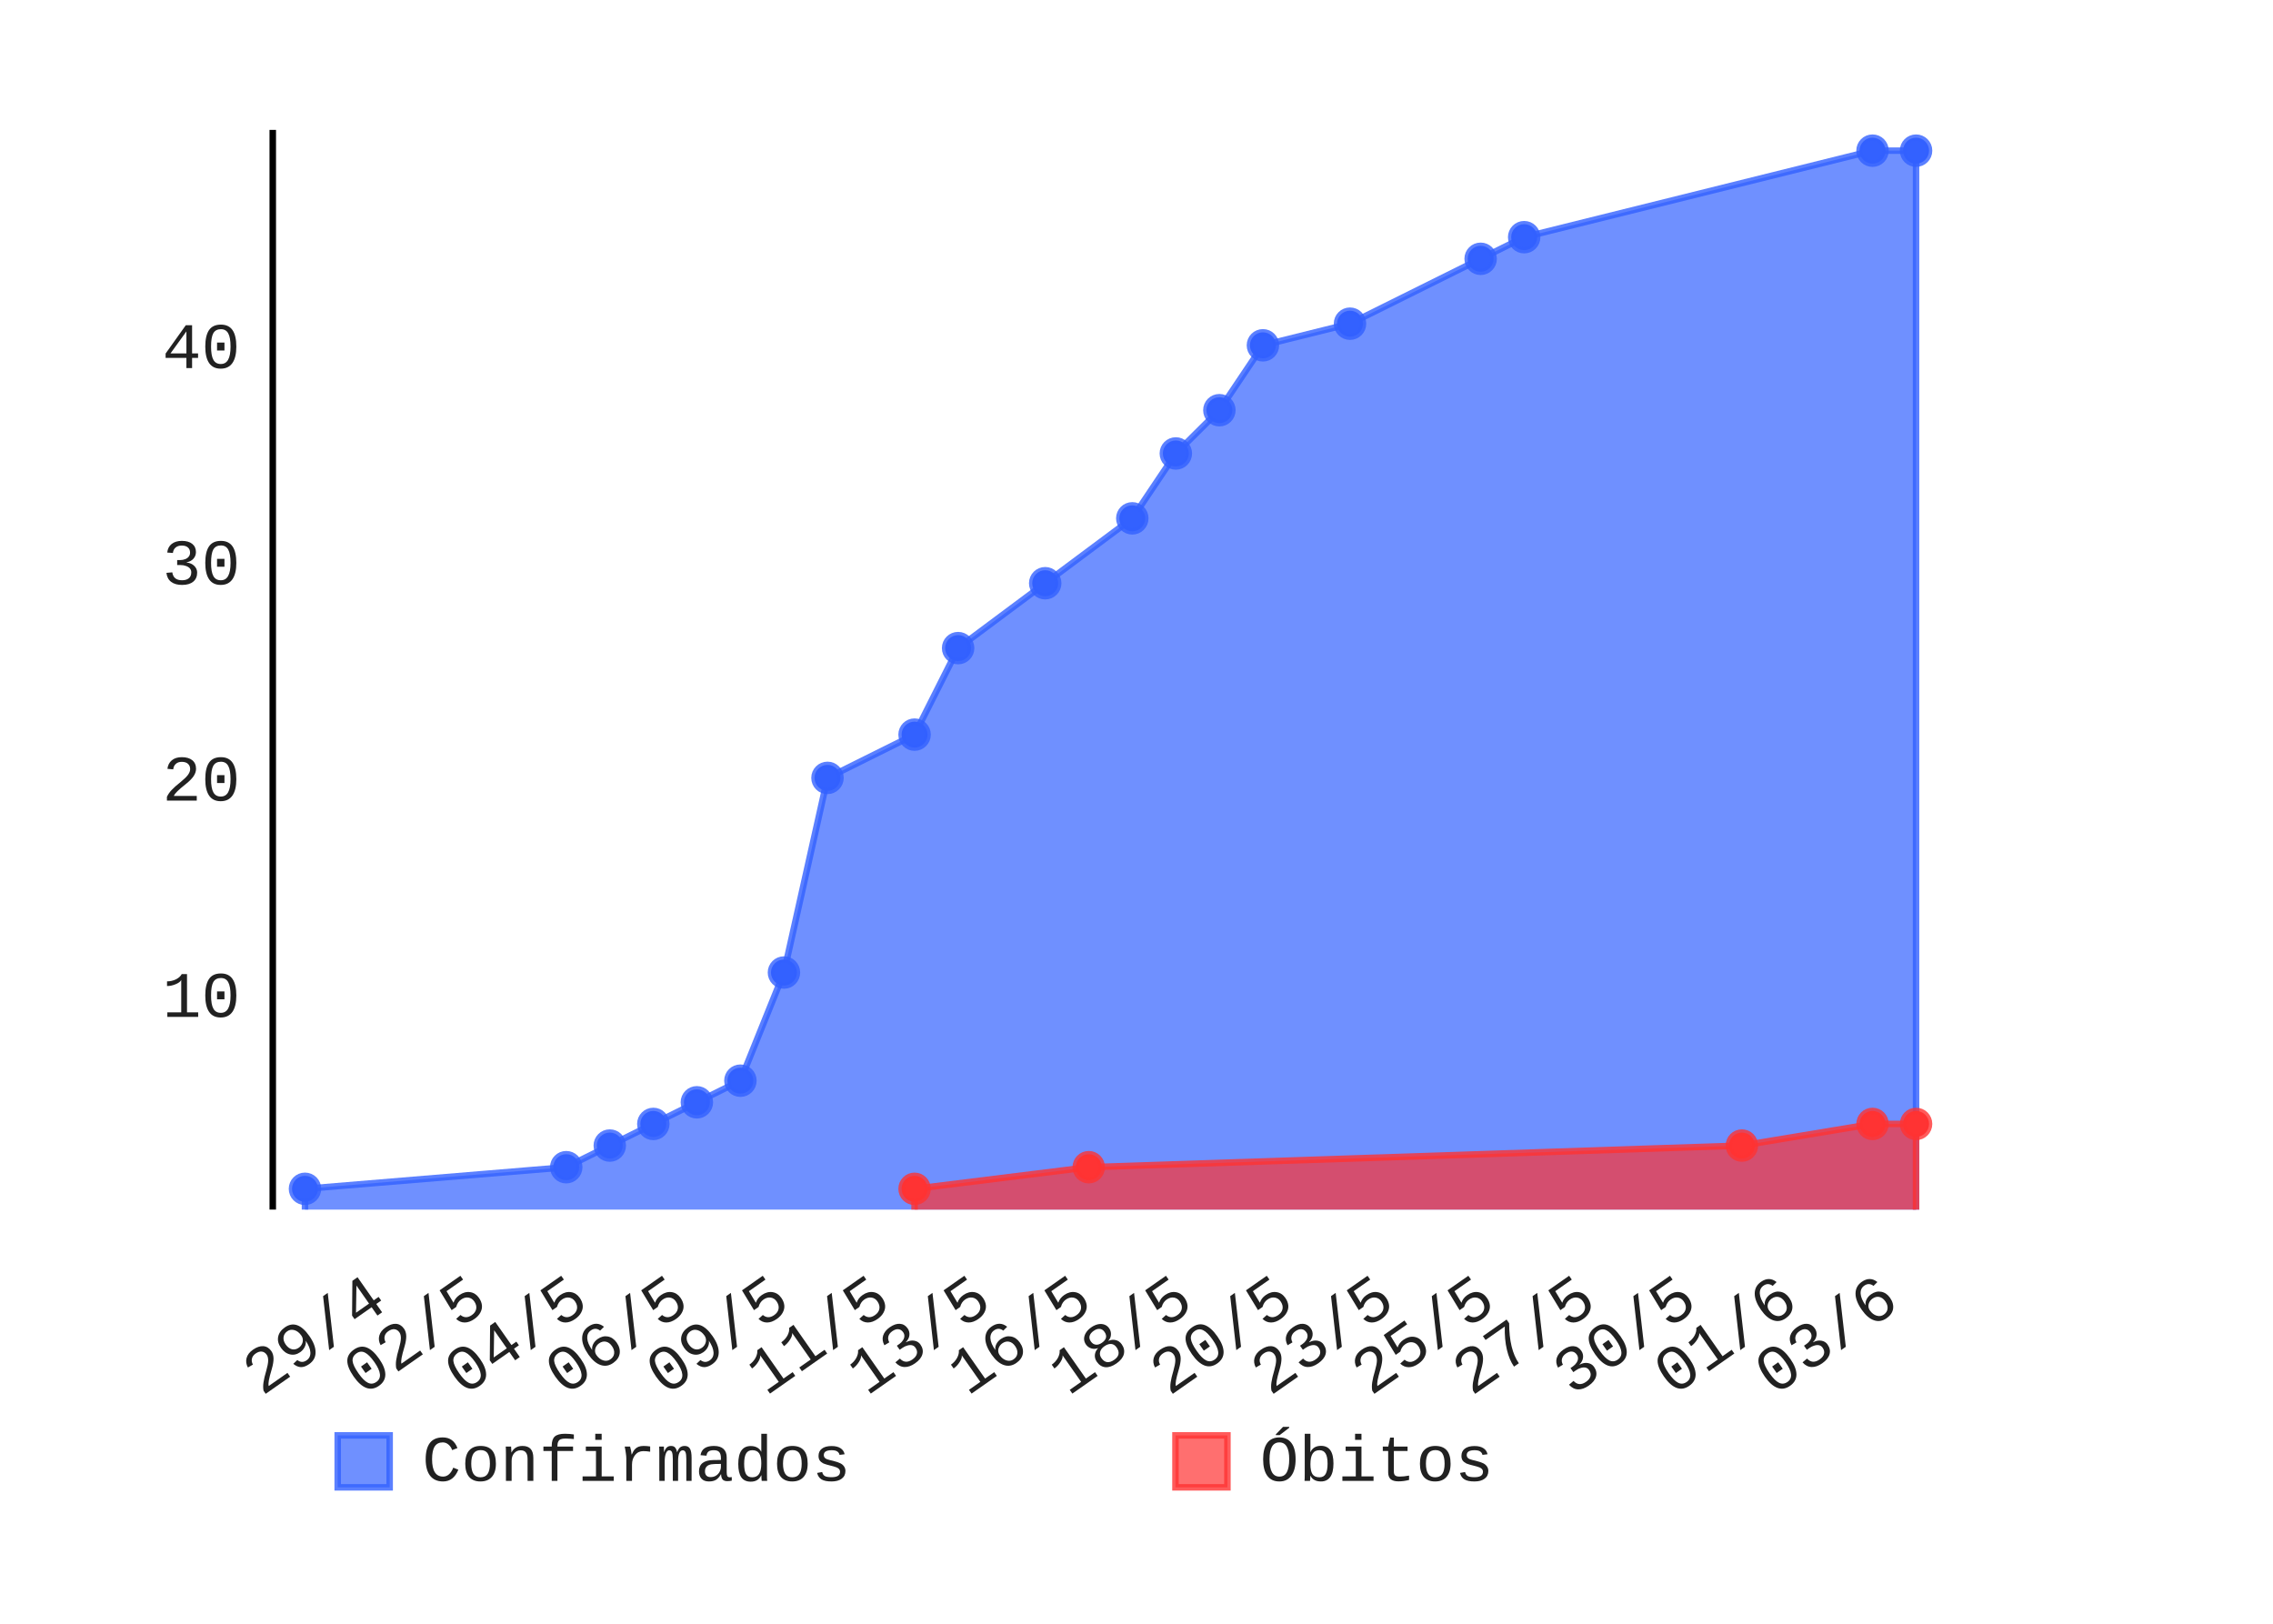
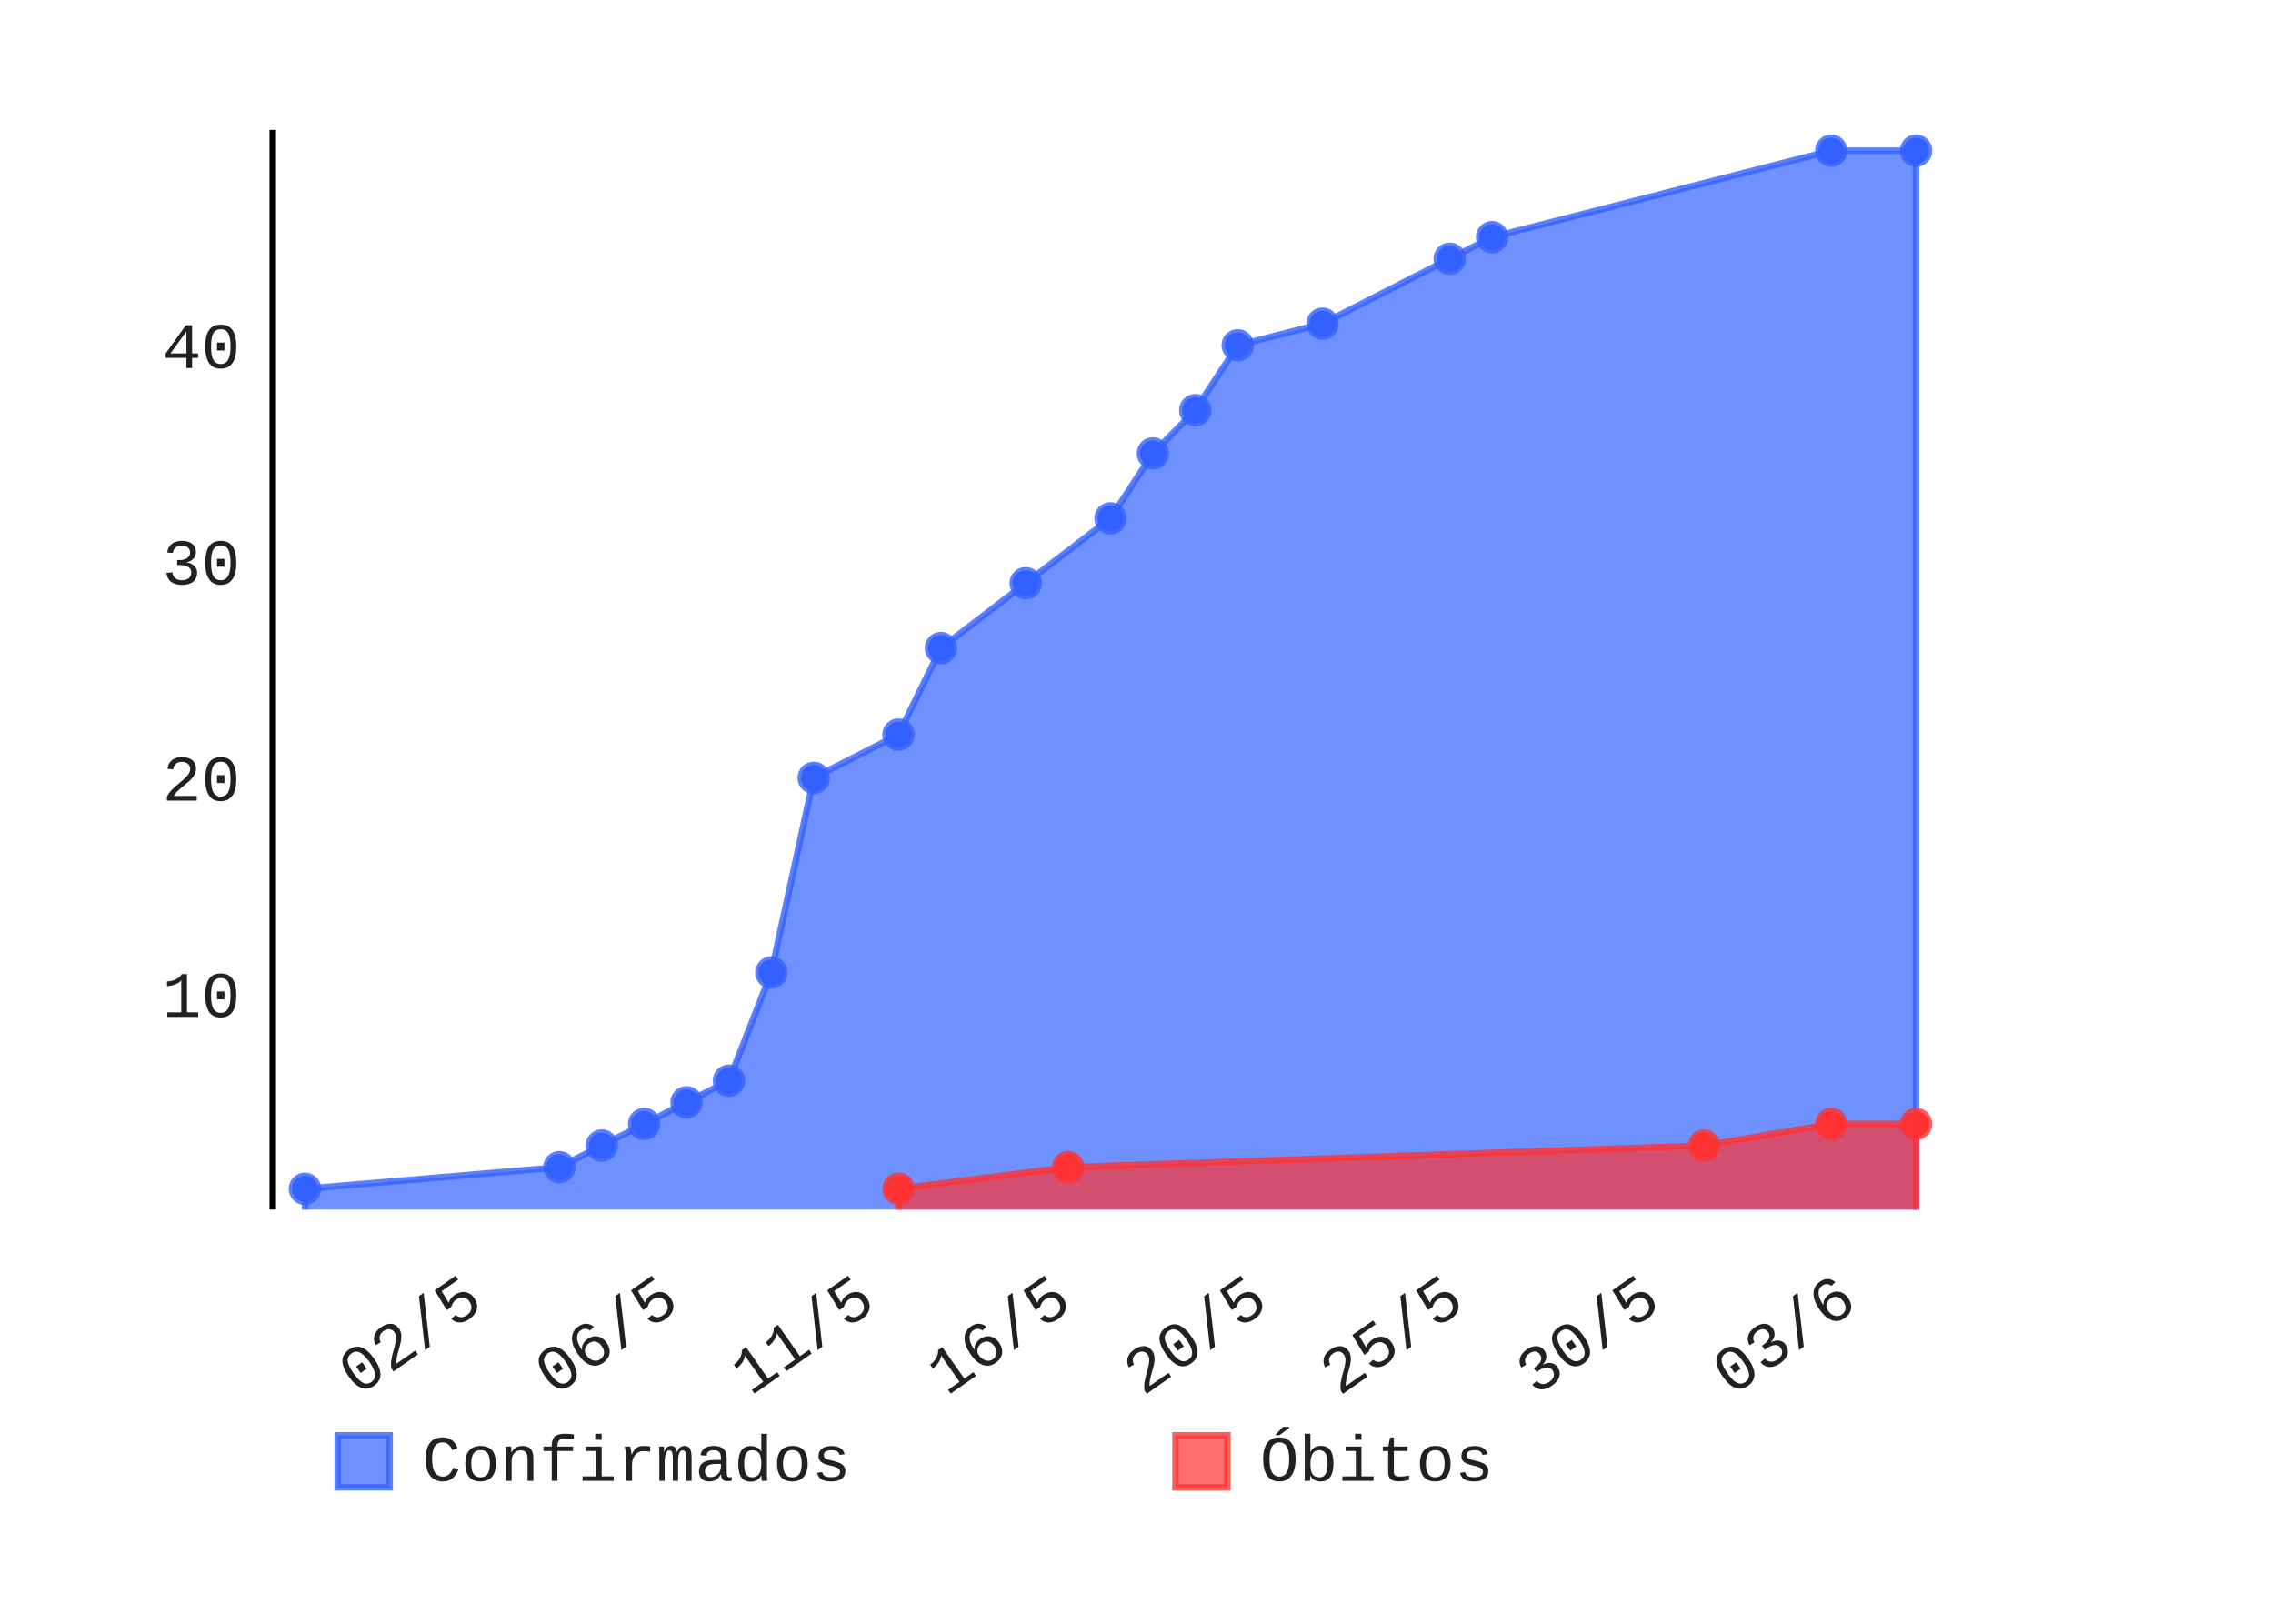
- <svg xmlns="http://www.w3.org/2000/svg" class="pygal-chart" height="250" id="chart-b08a8473-10eb-4969-ad72-511e23fa28b5" viewBox="0 0 350 250" width="350">
+ <svg xmlns="http://www.w3.org/2000/svg" class="pygal-chart" height="250" id="chart-6fad0b51-b6d2-42ed-b8a1-5d60fced1348" viewBox="0 0 350 250" width="350">
  <defs>
-     <style type="text/css">#chart-b08a8473-10eb-4969-ad72-511e23fa28b5{-webkit-user-select:none;-webkit-font-smoothing:antialiased;font-family:Consolas,"Liberation Mono",Menlo,Courier,monospace}#chart-b08a8473-10eb-4969-ad72-511e23fa28b5 .title{font-family:Consolas,"Liberation Mono",Menlo,Courier,monospace;font-size:8px}#chart-b08a8473-10eb-4969-ad72-511e23fa28b5 .legends .legend text{font-family:Consolas,"Liberation Mono",Menlo,Courier,monospace;font-size:10px}#chart-b08a8473-10eb-4969-ad72-511e23fa28b5 .axis text{font-family:Consolas,"Liberation Mono",Menlo,Courier,monospace;font-size:10px}#chart-b08a8473-10eb-4969-ad72-511e23fa28b5 .axis text.major{font-family:Consolas,"Liberation Mono",Menlo,Courier,monospace;font-size:10px}#chart-b08a8473-10eb-4969-ad72-511e23fa28b5 .text-overlay text.value{font-family:Consolas,"Liberation Mono",Menlo,Courier,monospace;font-size:16px}#chart-b08a8473-10eb-4969-ad72-511e23fa28b5 .text-overlay text.label{font-family:Consolas,"Liberation Mono",Menlo,Courier,monospace;font-size:10px}#chart-b08a8473-10eb-4969-ad72-511e23fa28b5 .tooltip{font-family:Consolas,"Liberation Mono",Menlo,Courier,monospace;font-size:12px}#chart-b08a8473-10eb-4969-ad72-511e23fa28b5 text.no_data{font-family:Consolas,"Liberation Mono",Menlo,Courier,monospace;font-size:64px}
- #chart-b08a8473-10eb-4969-ad72-511e23fa28b5{background-color:transparent}#chart-b08a8473-10eb-4969-ad72-511e23fa28b5 path,#chart-b08a8473-10eb-4969-ad72-511e23fa28b5 line,#chart-b08a8473-10eb-4969-ad72-511e23fa28b5 rect,#chart-b08a8473-10eb-4969-ad72-511e23fa28b5 circle{-webkit-transition:150ms;-moz-transition:150ms;transition:150ms}#chart-b08a8473-10eb-4969-ad72-511e23fa28b5 .graph &gt; .background{fill:transparent}#chart-b08a8473-10eb-4969-ad72-511e23fa28b5 .plot &gt; .background{fill:rgba(255,255,255,1)}#chart-b08a8473-10eb-4969-ad72-511e23fa28b5 .graph{fill:rgba(0,0,0,.87)}#chart-b08a8473-10eb-4969-ad72-511e23fa28b5 text.no_data{fill:rgba(0,0,0,1)}#chart-b08a8473-10eb-4969-ad72-511e23fa28b5 .title{fill:rgba(0,0,0,1)}#chart-b08a8473-10eb-4969-ad72-511e23fa28b5 .legends .legend text{fill:rgba(0,0,0,.87)}#chart-b08a8473-10eb-4969-ad72-511e23fa28b5 .legends .legend:hover text{fill:rgba(0,0,0,1)}#chart-b08a8473-10eb-4969-ad72-511e23fa28b5 .axis .line{stroke:rgba(0,0,0,1)}#chart-b08a8473-10eb-4969-ad72-511e23fa28b5 .axis .guide.line{stroke:rgba(0,0,0,.54)}#chart-b08a8473-10eb-4969-ad72-511e23fa28b5 .axis .major.line{stroke:rgba(0,0,0,.87)}#chart-b08a8473-10eb-4969-ad72-511e23fa28b5 .axis text.major{fill:rgba(0,0,0,1)}#chart-b08a8473-10eb-4969-ad72-511e23fa28b5 .axis.y .guides:hover .guide.line,#chart-b08a8473-10eb-4969-ad72-511e23fa28b5 .line-graph .axis.x .guides:hover .guide.line,#chart-b08a8473-10eb-4969-ad72-511e23fa28b5 .stackedline-graph .axis.x .guides:hover .guide.line,#chart-b08a8473-10eb-4969-ad72-511e23fa28b5 .xy-graph .axis.x .guides:hover .guide.line{stroke:rgba(0,0,0,1)}#chart-b08a8473-10eb-4969-ad72-511e23fa28b5 .axis .guides:hover text{fill:rgba(0,0,0,1)}#chart-b08a8473-10eb-4969-ad72-511e23fa28b5 .reactive{fill-opacity:.7;stroke-opacity:.8}#chart-b08a8473-10eb-4969-ad72-511e23fa28b5 .ci{stroke:rgba(0,0,0,.87)}#chart-b08a8473-10eb-4969-ad72-511e23fa28b5 .reactive.active,#chart-b08a8473-10eb-4969-ad72-511e23fa28b5 .active .reactive{fill-opacity:.8;stroke-opacity:.9;stroke-width:4}#chart-b08a8473-10eb-4969-ad72-511e23fa28b5 .ci .reactive.active{stroke-width:1.5}#chart-b08a8473-10eb-4969-ad72-511e23fa28b5 .series text{fill:rgba(0,0,0,1)}#chart-b08a8473-10eb-4969-ad72-511e23fa28b5 .tooltip rect{fill:rgba(255,255,255,1);stroke:rgba(0,0,0,1);-webkit-transition:opacity 150ms;-moz-transition:opacity 150ms;transition:opacity 150ms}#chart-b08a8473-10eb-4969-ad72-511e23fa28b5 .tooltip .label{fill:rgba(0,0,0,.87)}#chart-b08a8473-10eb-4969-ad72-511e23fa28b5 .tooltip .label{fill:rgba(0,0,0,.87)}#chart-b08a8473-10eb-4969-ad72-511e23fa28b5 .tooltip .legend{font-size:.8em;fill:rgba(0,0,0,.54)}#chart-b08a8473-10eb-4969-ad72-511e23fa28b5 .tooltip .x_label{font-size:.6em;fill:rgba(0,0,0,1)}#chart-b08a8473-10eb-4969-ad72-511e23fa28b5 .tooltip .xlink{font-size:.5em;text-decoration:underline}#chart-b08a8473-10eb-4969-ad72-511e23fa28b5 .tooltip .value{font-size:1.5em}#chart-b08a8473-10eb-4969-ad72-511e23fa28b5 .bound{font-size:.5em}#chart-b08a8473-10eb-4969-ad72-511e23fa28b5 .max-value{font-size:.75em;fill:rgba(0,0,0,.54)}#chart-b08a8473-10eb-4969-ad72-511e23fa28b5 .map-element{fill:rgba(255,255,255,1);stroke:rgba(0,0,0,.54) !important}#chart-b08a8473-10eb-4969-ad72-511e23fa28b5 .map-element .reactive{fill-opacity:inherit;stroke-opacity:inherit}#chart-b08a8473-10eb-4969-ad72-511e23fa28b5 .color-0,#chart-b08a8473-10eb-4969-ad72-511e23fa28b5 .color-0 a:visited{stroke:#3361FF;fill:#3361FF}#chart-b08a8473-10eb-4969-ad72-511e23fa28b5 .color-1,#chart-b08a8473-10eb-4969-ad72-511e23fa28b5 .color-1 a:visited{stroke:#FF3333;fill:#FF3333}#chart-b08a8473-10eb-4969-ad72-511e23fa28b5 .text-overlay .color-0 text{fill:black}#chart-b08a8473-10eb-4969-ad72-511e23fa28b5 .text-overlay .color-1 text{fill:black}
- #chart-b08a8473-10eb-4969-ad72-511e23fa28b5 text.no_data{text-anchor:middle}#chart-b08a8473-10eb-4969-ad72-511e23fa28b5 .guide.line{fill:none}#chart-b08a8473-10eb-4969-ad72-511e23fa28b5 .centered{text-anchor:middle}#chart-b08a8473-10eb-4969-ad72-511e23fa28b5 .title{text-anchor:middle}#chart-b08a8473-10eb-4969-ad72-511e23fa28b5 .legends .legend text{fill-opacity:1}#chart-b08a8473-10eb-4969-ad72-511e23fa28b5 .axis.x text{text-anchor:middle}#chart-b08a8473-10eb-4969-ad72-511e23fa28b5 .axis.x:not(.web) text[transform]{text-anchor:start}#chart-b08a8473-10eb-4969-ad72-511e23fa28b5 .axis.x:not(.web) text[transform].backwards{text-anchor:end}#chart-b08a8473-10eb-4969-ad72-511e23fa28b5 .axis.y text{text-anchor:end}#chart-b08a8473-10eb-4969-ad72-511e23fa28b5 .axis.y text[transform].backwards{text-anchor:start}#chart-b08a8473-10eb-4969-ad72-511e23fa28b5 .axis.y2 text{text-anchor:start}#chart-b08a8473-10eb-4969-ad72-511e23fa28b5 .axis.y2 text[transform].backwards{text-anchor:end}#chart-b08a8473-10eb-4969-ad72-511e23fa28b5 .axis .guide.line{stroke-dasharray:4,4}#chart-b08a8473-10eb-4969-ad72-511e23fa28b5 .axis .major.guide.line{stroke-dasharray:6,6}#chart-b08a8473-10eb-4969-ad72-511e23fa28b5 .horizontal .axis.y .guide.line,#chart-b08a8473-10eb-4969-ad72-511e23fa28b5 .horizontal .axis.y2 .guide.line,#chart-b08a8473-10eb-4969-ad72-511e23fa28b5 .vertical .axis.x .guide.line{opacity:0}#chart-b08a8473-10eb-4969-ad72-511e23fa28b5 .horizontal .axis.always_show .guide.line,#chart-b08a8473-10eb-4969-ad72-511e23fa28b5 .vertical .axis.always_show .guide.line{opacity:1 !important}#chart-b08a8473-10eb-4969-ad72-511e23fa28b5 .axis.y .guides:hover .guide.line,#chart-b08a8473-10eb-4969-ad72-511e23fa28b5 .axis.y2 .guides:hover .guide.line,#chart-b08a8473-10eb-4969-ad72-511e23fa28b5 .axis.x .guides:hover .guide.line{opacity:1}#chart-b08a8473-10eb-4969-ad72-511e23fa28b5 .axis .guides:hover text{opacity:1}#chart-b08a8473-10eb-4969-ad72-511e23fa28b5 .nofill{fill:none}#chart-b08a8473-10eb-4969-ad72-511e23fa28b5 .subtle-fill{fill-opacity:.2}#chart-b08a8473-10eb-4969-ad72-511e23fa28b5 .dot{stroke-width:1px;fill-opacity:1}#chart-b08a8473-10eb-4969-ad72-511e23fa28b5 .dot.active{stroke-width:5px}#chart-b08a8473-10eb-4969-ad72-511e23fa28b5 .dot.negative{fill:transparent}#chart-b08a8473-10eb-4969-ad72-511e23fa28b5 text,#chart-b08a8473-10eb-4969-ad72-511e23fa28b5 tspan{stroke:none !important}#chart-b08a8473-10eb-4969-ad72-511e23fa28b5 .series text.active{opacity:1}#chart-b08a8473-10eb-4969-ad72-511e23fa28b5 .tooltip rect{fill-opacity:.95;stroke-width:.5}#chart-b08a8473-10eb-4969-ad72-511e23fa28b5 .tooltip text{fill-opacity:1}#chart-b08a8473-10eb-4969-ad72-511e23fa28b5 .showable{visibility:hidden}#chart-b08a8473-10eb-4969-ad72-511e23fa28b5 .showable.shown{visibility:visible}#chart-b08a8473-10eb-4969-ad72-511e23fa28b5 .gauge-background{fill:rgba(229,229,229,1);stroke:none}#chart-b08a8473-10eb-4969-ad72-511e23fa28b5 .bg-lines{stroke:transparent;stroke-width:2px}</style>
+     <style type="text/css">#chart-6fad0b51-b6d2-42ed-b8a1-5d60fced1348{-webkit-user-select:none;-webkit-font-smoothing:antialiased;font-family:Consolas,"Liberation Mono",Menlo,Courier,monospace}#chart-6fad0b51-b6d2-42ed-b8a1-5d60fced1348 .title{font-family:Consolas,"Liberation Mono",Menlo,Courier,monospace;font-size:8px}#chart-6fad0b51-b6d2-42ed-b8a1-5d60fced1348 .legends .legend text{font-family:Consolas,"Liberation Mono",Menlo,Courier,monospace;font-size:10px}#chart-6fad0b51-b6d2-42ed-b8a1-5d60fced1348 .axis text{font-family:Consolas,"Liberation Mono",Menlo,Courier,monospace;font-size:10px}#chart-6fad0b51-b6d2-42ed-b8a1-5d60fced1348 .axis text.major{font-family:Consolas,"Liberation Mono",Menlo,Courier,monospace;font-size:10px}#chart-6fad0b51-b6d2-42ed-b8a1-5d60fced1348 .text-overlay text.value{font-family:Consolas,"Liberation Mono",Menlo,Courier,monospace;font-size:16px}#chart-6fad0b51-b6d2-42ed-b8a1-5d60fced1348 .text-overlay text.label{font-family:Consolas,"Liberation Mono",Menlo,Courier,monospace;font-size:10px}#chart-6fad0b51-b6d2-42ed-b8a1-5d60fced1348 .tooltip{font-family:Consolas,"Liberation Mono",Menlo,Courier,monospace;font-size:12px}#chart-6fad0b51-b6d2-42ed-b8a1-5d60fced1348 text.no_data{font-family:Consolas,"Liberation Mono",Menlo,Courier,monospace;font-size:64px}
+ #chart-6fad0b51-b6d2-42ed-b8a1-5d60fced1348{background-color:transparent}#chart-6fad0b51-b6d2-42ed-b8a1-5d60fced1348 path,#chart-6fad0b51-b6d2-42ed-b8a1-5d60fced1348 line,#chart-6fad0b51-b6d2-42ed-b8a1-5d60fced1348 rect,#chart-6fad0b51-b6d2-42ed-b8a1-5d60fced1348 circle{-webkit-transition:150ms;-moz-transition:150ms;transition:150ms}#chart-6fad0b51-b6d2-42ed-b8a1-5d60fced1348 .graph &gt; .background{fill:transparent}#chart-6fad0b51-b6d2-42ed-b8a1-5d60fced1348 .plot &gt; .background{fill:rgba(255,255,255,1)}#chart-6fad0b51-b6d2-42ed-b8a1-5d60fced1348 .graph{fill:rgba(0,0,0,.87)}#chart-6fad0b51-b6d2-42ed-b8a1-5d60fced1348 text.no_data{fill:rgba(0,0,0,1)}#chart-6fad0b51-b6d2-42ed-b8a1-5d60fced1348 .title{fill:rgba(0,0,0,1)}#chart-6fad0b51-b6d2-42ed-b8a1-5d60fced1348 .legends .legend text{fill:rgba(0,0,0,.87)}#chart-6fad0b51-b6d2-42ed-b8a1-5d60fced1348 .legends .legend:hover text{fill:rgba(0,0,0,1)}#chart-6fad0b51-b6d2-42ed-b8a1-5d60fced1348 .axis .line{stroke:rgba(0,0,0,1)}#chart-6fad0b51-b6d2-42ed-b8a1-5d60fced1348 .axis .guide.line{stroke:rgba(0,0,0,.54)}#chart-6fad0b51-b6d2-42ed-b8a1-5d60fced1348 .axis .major.line{stroke:rgba(0,0,0,.87)}#chart-6fad0b51-b6d2-42ed-b8a1-5d60fced1348 .axis text.major{fill:rgba(0,0,0,1)}#chart-6fad0b51-b6d2-42ed-b8a1-5d60fced1348 .axis.y .guides:hover .guide.line,#chart-6fad0b51-b6d2-42ed-b8a1-5d60fced1348 .line-graph .axis.x .guides:hover .guide.line,#chart-6fad0b51-b6d2-42ed-b8a1-5d60fced1348 .stackedline-graph .axis.x .guides:hover .guide.line,#chart-6fad0b51-b6d2-42ed-b8a1-5d60fced1348 .xy-graph .axis.x .guides:hover .guide.line{stroke:rgba(0,0,0,1)}#chart-6fad0b51-b6d2-42ed-b8a1-5d60fced1348 .axis .guides:hover text{fill:rgba(0,0,0,1)}#chart-6fad0b51-b6d2-42ed-b8a1-5d60fced1348 .reactive{fill-opacity:.7;stroke-opacity:.8}#chart-6fad0b51-b6d2-42ed-b8a1-5d60fced1348 .ci{stroke:rgba(0,0,0,.87)}#chart-6fad0b51-b6d2-42ed-b8a1-5d60fced1348 .reactive.active,#chart-6fad0b51-b6d2-42ed-b8a1-5d60fced1348 .active .reactive{fill-opacity:.8;stroke-opacity:.9;stroke-width:4}#chart-6fad0b51-b6d2-42ed-b8a1-5d60fced1348 .ci .reactive.active{stroke-width:1.5}#chart-6fad0b51-b6d2-42ed-b8a1-5d60fced1348 .series text{fill:rgba(0,0,0,1)}#chart-6fad0b51-b6d2-42ed-b8a1-5d60fced1348 .tooltip rect{fill:rgba(255,255,255,1);stroke:rgba(0,0,0,1);-webkit-transition:opacity 150ms;-moz-transition:opacity 150ms;transition:opacity 150ms}#chart-6fad0b51-b6d2-42ed-b8a1-5d60fced1348 .tooltip .label{fill:rgba(0,0,0,.87)}#chart-6fad0b51-b6d2-42ed-b8a1-5d60fced1348 .tooltip .label{fill:rgba(0,0,0,.87)}#chart-6fad0b51-b6d2-42ed-b8a1-5d60fced1348 .tooltip .legend{font-size:.8em;fill:rgba(0,0,0,.54)}#chart-6fad0b51-b6d2-42ed-b8a1-5d60fced1348 .tooltip .x_label{font-size:.6em;fill:rgba(0,0,0,1)}#chart-6fad0b51-b6d2-42ed-b8a1-5d60fced1348 .tooltip .xlink{font-size:.5em;text-decoration:underline}#chart-6fad0b51-b6d2-42ed-b8a1-5d60fced1348 .tooltip .value{font-size:1.5em}#chart-6fad0b51-b6d2-42ed-b8a1-5d60fced1348 .bound{font-size:.5em}#chart-6fad0b51-b6d2-42ed-b8a1-5d60fced1348 .max-value{font-size:.75em;fill:rgba(0,0,0,.54)}#chart-6fad0b51-b6d2-42ed-b8a1-5d60fced1348 .map-element{fill:rgba(255,255,255,1);stroke:rgba(0,0,0,.54) !important}#chart-6fad0b51-b6d2-42ed-b8a1-5d60fced1348 .map-element .reactive{fill-opacity:inherit;stroke-opacity:inherit}#chart-6fad0b51-b6d2-42ed-b8a1-5d60fced1348 .color-0,#chart-6fad0b51-b6d2-42ed-b8a1-5d60fced1348 .color-0 a:visited{stroke:#3361FF;fill:#3361FF}#chart-6fad0b51-b6d2-42ed-b8a1-5d60fced1348 .color-1,#chart-6fad0b51-b6d2-42ed-b8a1-5d60fced1348 .color-1 a:visited{stroke:#FF3333;fill:#FF3333}#chart-6fad0b51-b6d2-42ed-b8a1-5d60fced1348 .text-overlay .color-0 text{fill:black}#chart-6fad0b51-b6d2-42ed-b8a1-5d60fced1348 .text-overlay .color-1 text{fill:black}
+ #chart-6fad0b51-b6d2-42ed-b8a1-5d60fced1348 text.no_data{text-anchor:middle}#chart-6fad0b51-b6d2-42ed-b8a1-5d60fced1348 .guide.line{fill:none}#chart-6fad0b51-b6d2-42ed-b8a1-5d60fced1348 .centered{text-anchor:middle}#chart-6fad0b51-b6d2-42ed-b8a1-5d60fced1348 .title{text-anchor:middle}#chart-6fad0b51-b6d2-42ed-b8a1-5d60fced1348 .legends .legend text{fill-opacity:1}#chart-6fad0b51-b6d2-42ed-b8a1-5d60fced1348 .axis.x text{text-anchor:middle}#chart-6fad0b51-b6d2-42ed-b8a1-5d60fced1348 .axis.x:not(.web) text[transform]{text-anchor:start}#chart-6fad0b51-b6d2-42ed-b8a1-5d60fced1348 .axis.x:not(.web) text[transform].backwards{text-anchor:end}#chart-6fad0b51-b6d2-42ed-b8a1-5d60fced1348 .axis.y text{text-anchor:end}#chart-6fad0b51-b6d2-42ed-b8a1-5d60fced1348 .axis.y text[transform].backwards{text-anchor:start}#chart-6fad0b51-b6d2-42ed-b8a1-5d60fced1348 .axis.y2 text{text-anchor:start}#chart-6fad0b51-b6d2-42ed-b8a1-5d60fced1348 .axis.y2 text[transform].backwards{text-anchor:end}#chart-6fad0b51-b6d2-42ed-b8a1-5d60fced1348 .axis .guide.line{stroke-dasharray:4,4}#chart-6fad0b51-b6d2-42ed-b8a1-5d60fced1348 .axis .major.guide.line{stroke-dasharray:6,6}#chart-6fad0b51-b6d2-42ed-b8a1-5d60fced1348 .horizontal .axis.y .guide.line,#chart-6fad0b51-b6d2-42ed-b8a1-5d60fced1348 .horizontal .axis.y2 .guide.line,#chart-6fad0b51-b6d2-42ed-b8a1-5d60fced1348 .vertical .axis.x .guide.line{opacity:0}#chart-6fad0b51-b6d2-42ed-b8a1-5d60fced1348 .horizontal .axis.always_show .guide.line,#chart-6fad0b51-b6d2-42ed-b8a1-5d60fced1348 .vertical .axis.always_show .guide.line{opacity:1 !important}#chart-6fad0b51-b6d2-42ed-b8a1-5d60fced1348 .axis.y .guides:hover .guide.line,#chart-6fad0b51-b6d2-42ed-b8a1-5d60fced1348 .axis.y2 .guides:hover .guide.line,#chart-6fad0b51-b6d2-42ed-b8a1-5d60fced1348 .axis.x .guides:hover .guide.line{opacity:1}#chart-6fad0b51-b6d2-42ed-b8a1-5d60fced1348 .axis .guides:hover text{opacity:1}#chart-6fad0b51-b6d2-42ed-b8a1-5d60fced1348 .nofill{fill:none}#chart-6fad0b51-b6d2-42ed-b8a1-5d60fced1348 .subtle-fill{fill-opacity:.2}#chart-6fad0b51-b6d2-42ed-b8a1-5d60fced1348 .dot{stroke-width:1px;fill-opacity:1}#chart-6fad0b51-b6d2-42ed-b8a1-5d60fced1348 .dot.active{stroke-width:5px}#chart-6fad0b51-b6d2-42ed-b8a1-5d60fced1348 .dot.negative{fill:transparent}#chart-6fad0b51-b6d2-42ed-b8a1-5d60fced1348 text,#chart-6fad0b51-b6d2-42ed-b8a1-5d60fced1348 tspan{stroke:none !important}#chart-6fad0b51-b6d2-42ed-b8a1-5d60fced1348 .series text.active{opacity:1}#chart-6fad0b51-b6d2-42ed-b8a1-5d60fced1348 .tooltip rect{fill-opacity:.95;stroke-width:.5}#chart-6fad0b51-b6d2-42ed-b8a1-5d60fced1348 .tooltip text{fill-opacity:1}#chart-6fad0b51-b6d2-42ed-b8a1-5d60fced1348 .showable{visibility:hidden}#chart-6fad0b51-b6d2-42ed-b8a1-5d60fced1348 .showable.shown{visibility:visible}#chart-6fad0b51-b6d2-42ed-b8a1-5d60fced1348 .gauge-background{fill:rgba(229,229,229,1);stroke:none}#chart-6fad0b51-b6d2-42ed-b8a1-5d60fced1348 .bg-lines{stroke:transparent;stroke-width:2px}</style>
  </defs>
  <g class="graph datetimeline-graph vertical">
    <rect class="background" height="250" width="350" x="0" y="0" />
    <g class="plot" transform="translate(42, 20)">
      <rect class="background" height="166.234" width="258.0" x="0" y="0" />
      <g class="axis y">
        <g class="guides">
          <text class="" x="-5" y="136.567">10</text>
        </g>
        <g class="guides">
          <text class="" x="-5" y="103.267">20</text>
        </g>
        <g class="guides">
          <text class="" x="-5" y="69.967">30</text>
        </g>
        <g class="guides">
          <text class="" x="-5" y="36.667">40</text>
        </g>
      </g>
      <g class="axis x">
        <path class="line" d="M0 0 v166.234" />
        <g class="guides">
-           <path class="guide line" d="M17.999 0 v166.234" />
-           <text class="backwards" transform="rotate(325 17.99861 181.2342)" x="17.999" y="181.234">29/4</text>
+           <path class="guide line" d="M32.767 0 v166.234" />
+           <text class="backwards" transform="rotate(325 32.76743 181.2342)" x="32.767" y="181.234">02/5</text>
        </g>
        <g class="guides">
-           <path class="guide line" d="M33.519 0 v166.234" />
-           <text class="backwards" transform="rotate(325 33.51894 181.2342)" x="33.519" y="181.234">02/5</text>
+           <path class="guide line" d="M62.991 0 v166.234" />
+           <text class="backwards" transform="rotate(325 62.99123 181.2342)" x="62.991" y="181.234">06/5</text>
        </g>
        <g class="guides">
-           <path class="guide line" d="M49.039 0 v166.234" />
-           <text class="backwards" transform="rotate(325 49.03927 181.2342)" x="49.039" y="181.234">04/5</text>
+           <path class="guide line" d="M93.215 0 v166.234" />
+           <text class="backwards" transform="rotate(325 93.21502 181.2342)" x="93.215" y="181.234">11/5</text>
        </g>
        <g class="guides">
-           <path class="guide line" d="M64.56 0 v166.234" />
-           <text class="backwards" transform="rotate(325 64.5596 181.2342)" x="64.56" y="181.234">06/5</text>
+           <path class="guide line" d="M123.439 0 v166.234" />
+           <text class="backwards" transform="rotate(325 123.4388 181.2342)" x="123.439" y="181.234">16/5</text>
        </g>
        <g class="guides">
-           <path class="guide line" d="M80.08 0 v166.234" />
-           <text class="backwards" transform="rotate(325 80.07993 181.2342)" x="80.08" y="181.234">09/5</text>
+           <path class="guide line" d="M153.663 0 v166.234" />
+           <text class="backwards" transform="rotate(325 153.6626 181.2342)" x="153.663" y="181.234">20/5</text>
        </g>
        <g class="guides">
-           <path class="guide line" d="M95.6 0 v166.234" />
-           <text class="backwards" transform="rotate(325 95.60025 181.2342)" x="95.6" y="181.234">11/5</text>
+           <path class="guide line" d="M183.886 0 v166.234" />
+           <text class="backwards" transform="rotate(325 183.8864 181.2342)" x="183.886" y="181.234">25/5</text>
        </g>
        <g class="guides">
-           <path class="guide line" d="M111.121 0 v166.234" />
-           <text class="backwards" transform="rotate(325 111.1206 181.2342)" x="111.121" y="181.234">13/5</text>
+           <path class="guide line" d="M214.11 0 v166.234" />
+           <text class="backwards" transform="rotate(325 214.1102 181.2342)" x="214.11" y="181.234">30/5</text>
        </g>
        <g class="guides">
-           <path class="guide line" d="M126.641 0 v166.234" />
-           <text class="backwards" transform="rotate(325 126.6409 181.2342)" x="126.641" y="181.234">16/5</text>
-         </g>
-         <g class="guides">
-           <path class="guide line" d="M142.161 0 v166.234" />
-           <text class="backwards" transform="rotate(325 142.1612 181.2342)" x="142.161" y="181.234">18/5</text>
-         </g>
-         <g class="guides">
-           <path class="guide line" d="M157.682 0 v166.234" />
-           <text class="backwards" transform="rotate(325 157.6816 181.2342)" x="157.682" y="181.234">20/5</text>
-         </g>
-         <g class="guides">
-           <path class="guide line" d="M173.202 0 v166.234" />
-           <text class="backwards" transform="rotate(325 173.2019 181.2342)" x="173.202" y="181.234">23/5</text>
-         </g>
-         <g class="guides">
-           <path class="guide line" d="M188.722 0 v166.234" />
-           <text class="backwards" transform="rotate(325 188.7222 181.2342)" x="188.722" y="181.234">25/5</text>
-         </g>
-         <g class="guides">
-           <path class="guide line" d="M204.243 0 v166.234" />
-           <text class="backwards" transform="rotate(325 204.2425 181.2342)" x="204.243" y="181.234">27/5</text>
-         </g>
-         <g class="guides">
-           <path class="guide line" d="M219.763 0 v166.234" />
-           <text class="backwards" transform="rotate(325 219.7629 181.2342)" x="219.763" y="181.234">30/5</text>
-         </g>
-         <g class="guides">
-           <path class="guide line" d="M235.283 0 v166.234" />
-           <text class="backwards" transform="rotate(325 235.2832 181.2342)" x="235.283" y="181.234">01/6</text>
-         </g>
-         <g class="guides">
-           <path class="guide line" d="M250.804 0 v166.234" />
-           <text class="backwards" transform="rotate(325 250.8035 181.2342)" x="250.804" y="181.234">03/6</text>
+           <path class="guide line" d="M244.334 0 v166.234" />
+           <text class="backwards" transform="rotate(325 244.334 181.2342)" x="244.334" y="181.234">03/6</text>
        </g>
      </g>
      <g class="series serie-0 color-0">
-         <path class="line reactive" d="M4.962 166.234 L4.962 163.037 45.19 159.707 51.895 156.377 58.6 153.047 65.305 149.717 72.009 146.387 78.714 129.737 85.419 99.767 98.828 93.107 105.533 79.787 118.943 69.797 132.352 59.807 139.057 49.817 145.762 43.157 152.467 33.167 165.876 29.837 185.991 19.847 192.695 16.517 246.334 3.197 253.038 3.197 253.038 166.234" />
+         <path class="line reactive" d="M4.962 166.234 L4.962 163.037 44.132 159.707 50.66 156.377 57.188 153.047 63.717 149.717 70.245 146.387 76.773 129.737 83.302 99.767 96.358 93.107 102.887 79.787 115.943 69.797 129 59.807 135.528 49.817 142.057 43.157 148.585 33.167 161.642 29.837 181.227 19.847 187.755 16.517 239.982 3.197 253.038 3.197 253.038 166.234" />
      </g>
      <g class="series serie-1 color-1">
-         <path class="line reactive" d="M98.828 166.234 L98.828 163.037 125.648 159.707 226.219 156.377 246.334 153.047 253.038 153.047 253.038 166.234" />
+         <path class="line reactive" d="M96.358 166.234 L96.358 163.037 122.472 159.707 220.397 156.377 239.982 153.047 253.038 153.047 253.038 166.234" />
      </g>
    </g>
    <g class="titles" />
    <g class="plot overlay" transform="translate(42, 20)">
      <g class="series serie-0 color-0">
        <g class="dots">
          <circle class="dot reactive tooltip-trigger" cx="4.962" cy="163.037" r="2" />
        </g>
        <g class="dots">
-           <circle class="dot reactive tooltip-trigger" cx="45.19" cy="159.707" r="2" />
+           <circle class="dot reactive tooltip-trigger" cx="44.132" cy="159.707" r="2" />
        </g>
        <g class="dots">
-           <circle class="dot reactive tooltip-trigger" cx="51.895" cy="156.377" r="2" />
+           <circle class="dot reactive tooltip-trigger" cx="50.66" cy="156.377" r="2" />
        </g>
        <g class="dots">
-           <circle class="dot reactive tooltip-trigger" cx="58.6" cy="153.047" r="2" />
+           <circle class="dot reactive tooltip-trigger" cx="57.188" cy="153.047" r="2" />
        </g>
        <g class="dots">
-           <circle class="dot reactive tooltip-trigger" cx="65.305" cy="149.717" r="2" />
+           <circle class="dot reactive tooltip-trigger" cx="63.717" cy="149.717" r="2" />
        </g>
        <g class="dots">
-           <circle class="dot reactive tooltip-trigger" cx="72.009" cy="146.387" r="2" />
+           <circle class="dot reactive tooltip-trigger" cx="70.245" cy="146.387" r="2" />
        </g>
        <g class="dots">
-           <circle class="dot reactive tooltip-trigger" cx="78.714" cy="129.737" r="2" />
+           <circle class="dot reactive tooltip-trigger" cx="76.773" cy="129.737" r="2" />
        </g>
        <g class="dots">
-           <circle class="dot reactive tooltip-trigger" cx="85.419" cy="99.767" r="2" />
+           <circle class="dot reactive tooltip-trigger" cx="83.302" cy="99.767" r="2" />
        </g>
        <g class="dots">
-           <circle class="dot reactive tooltip-trigger" cx="98.828" cy="93.107" r="2" />
+           <circle class="dot reactive tooltip-trigger" cx="96.358" cy="93.107" r="2" />
        </g>
        <g class="dots">
-           <circle class="dot reactive tooltip-trigger" cx="105.533" cy="79.787" r="2" />
+           <circle class="dot reactive tooltip-trigger" cx="102.887" cy="79.787" r="2" />
        </g>
        <g class="dots">
-           <circle class="dot reactive tooltip-trigger" cx="118.943" cy="69.797" r="2" />
+           <circle class="dot reactive tooltip-trigger" cx="115.943" cy="69.797" r="2" />
        </g>
        <g class="dots">
-           <circle class="dot reactive tooltip-trigger" cx="132.352" cy="59.807" r="2" />
+           <circle class="dot reactive tooltip-trigger" cx="129.0" cy="59.807" r="2" />
        </g>
        <g class="dots">
-           <circle class="dot reactive tooltip-trigger" cx="139.057" cy="49.817" r="2" />
+           <circle class="dot reactive tooltip-trigger" cx="135.528" cy="49.817" r="2" />
        </g>
        <g class="dots">
-           <circle class="dot reactive tooltip-trigger" cx="145.762" cy="43.157" r="2" />
+           <circle class="dot reactive tooltip-trigger" cx="142.057" cy="43.157" r="2" />
        </g>
        <g class="dots">
-           <circle class="dot reactive tooltip-trigger" cx="152.467" cy="33.167" r="2" />
+           <circle class="dot reactive tooltip-trigger" cx="148.585" cy="33.167" r="2" />
        </g>
        <g class="dots">
-           <circle class="dot reactive tooltip-trigger" cx="165.876" cy="29.837" r="2" />
+           <circle class="dot reactive tooltip-trigger" cx="161.642" cy="29.837" r="2" />
        </g>
        <g class="dots">
-           <circle class="dot reactive tooltip-trigger" cx="185.991" cy="19.847" r="2" />
+           <circle class="dot reactive tooltip-trigger" cx="181.227" cy="19.847" r="2" />
        </g>
        <g class="dots">
-           <circle class="dot reactive tooltip-trigger" cx="192.695" cy="16.517" r="2" />
+           <circle class="dot reactive tooltip-trigger" cx="187.755" cy="16.517" r="2" />
        </g>
        <g class="dots">
-           <circle class="dot reactive tooltip-trigger" cx="246.334" cy="3.197" r="2" />
+           <circle class="dot reactive tooltip-trigger" cx="239.982" cy="3.197" r="2" />
        </g>
        <g class="dots">
          <circle class="dot reactive tooltip-trigger" cx="253.038" cy="3.197" r="2" />
        </g>
      </g>
      <g class="series serie-1 color-1">
        <g class="dots">
-           <circle class="dot reactive tooltip-trigger" cx="98.828" cy="163.037" r="2" />
+           <circle class="dot reactive tooltip-trigger" cx="96.358" cy="163.037" r="2" />
        </g>
        <g class="dots">
-           <circle class="dot reactive tooltip-trigger" cx="125.648" cy="159.707" r="2" />
+           <circle class="dot reactive tooltip-trigger" cx="122.472" cy="159.707" r="2" />
        </g>
        <g class="dots">
-           <circle class="dot reactive tooltip-trigger" cx="226.219" cy="156.377" r="2" />
+           <circle class="dot reactive tooltip-trigger" cx="220.397" cy="156.377" r="2" />
        </g>
        <g class="dots">
-           <circle class="dot reactive tooltip-trigger" cx="246.334" cy="153.047" r="2" />
+           <circle class="dot reactive tooltip-trigger" cx="239.982" cy="153.047" r="2" />
        </g>
        <g class="dots">
          <circle class="dot reactive tooltip-trigger" cx="253.038" cy="153.047" r="2" />
        </g>
      </g>
    </g>
    <g class="plot text-overlay" transform="translate(42, 20)">
      <g class="series serie-0 color-0" />
      <g class="series serie-1 color-1" />
    </g>
    <g class="plot tooltip-overlay" transform="translate(42, 20)">
      <g class="tooltip" style="opacity: 0" transform="translate(0 0)">
        <rect class="tooltip-box" height="0" rx="10" ry="10" width="0" />
        <g class="text" />
      </g>
    </g>
    <g class="legends" transform="translate(52, 220)">
      <g class="legend reactive activate-serie" id="activate-serie-0">
        <rect class="color-0 reactive" height="8" width="8" x="0.0" y="1.0" />
        <text x="13.0" y="8.0">Confirmados</text>
      </g>
      <g class="legend reactive activate-serie" id="activate-serie-1">
        <rect class="color-1 reactive" height="8" width="8" x="129.0" y="1.0" />
        <text x="142.0" y="8.0">Óbitos</text>
      </g>
    </g>
  </g>
</svg>
